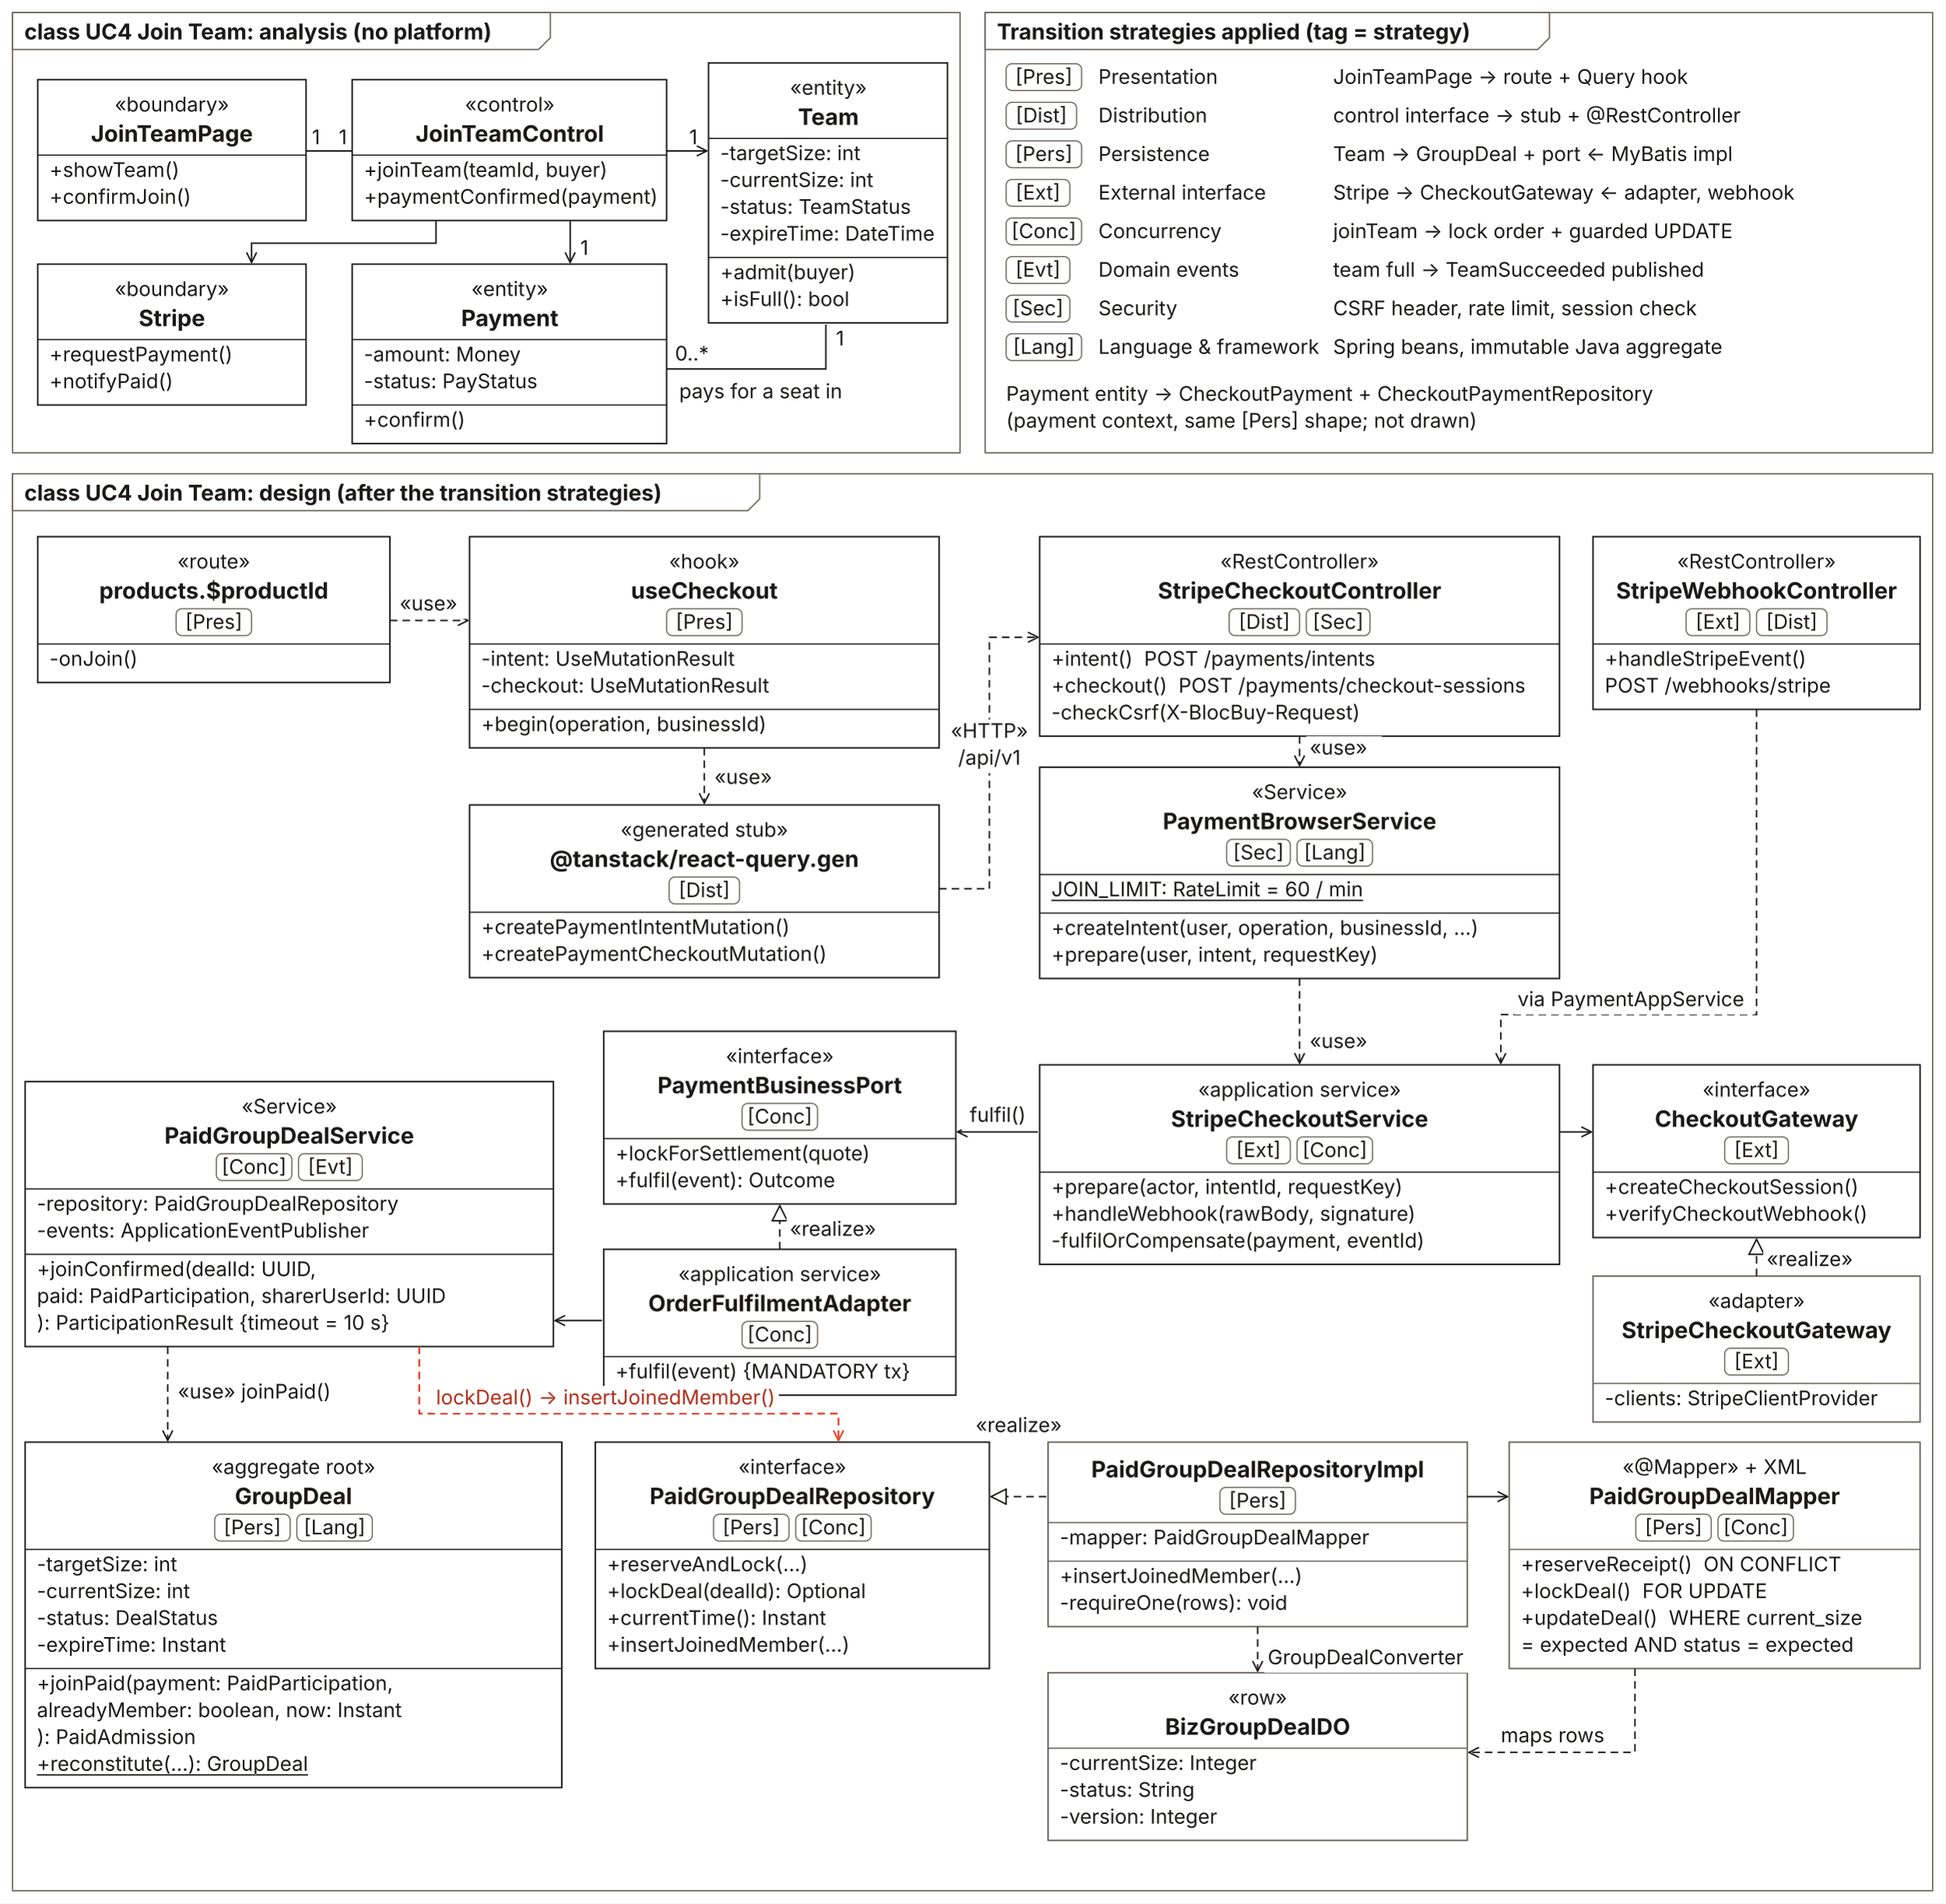
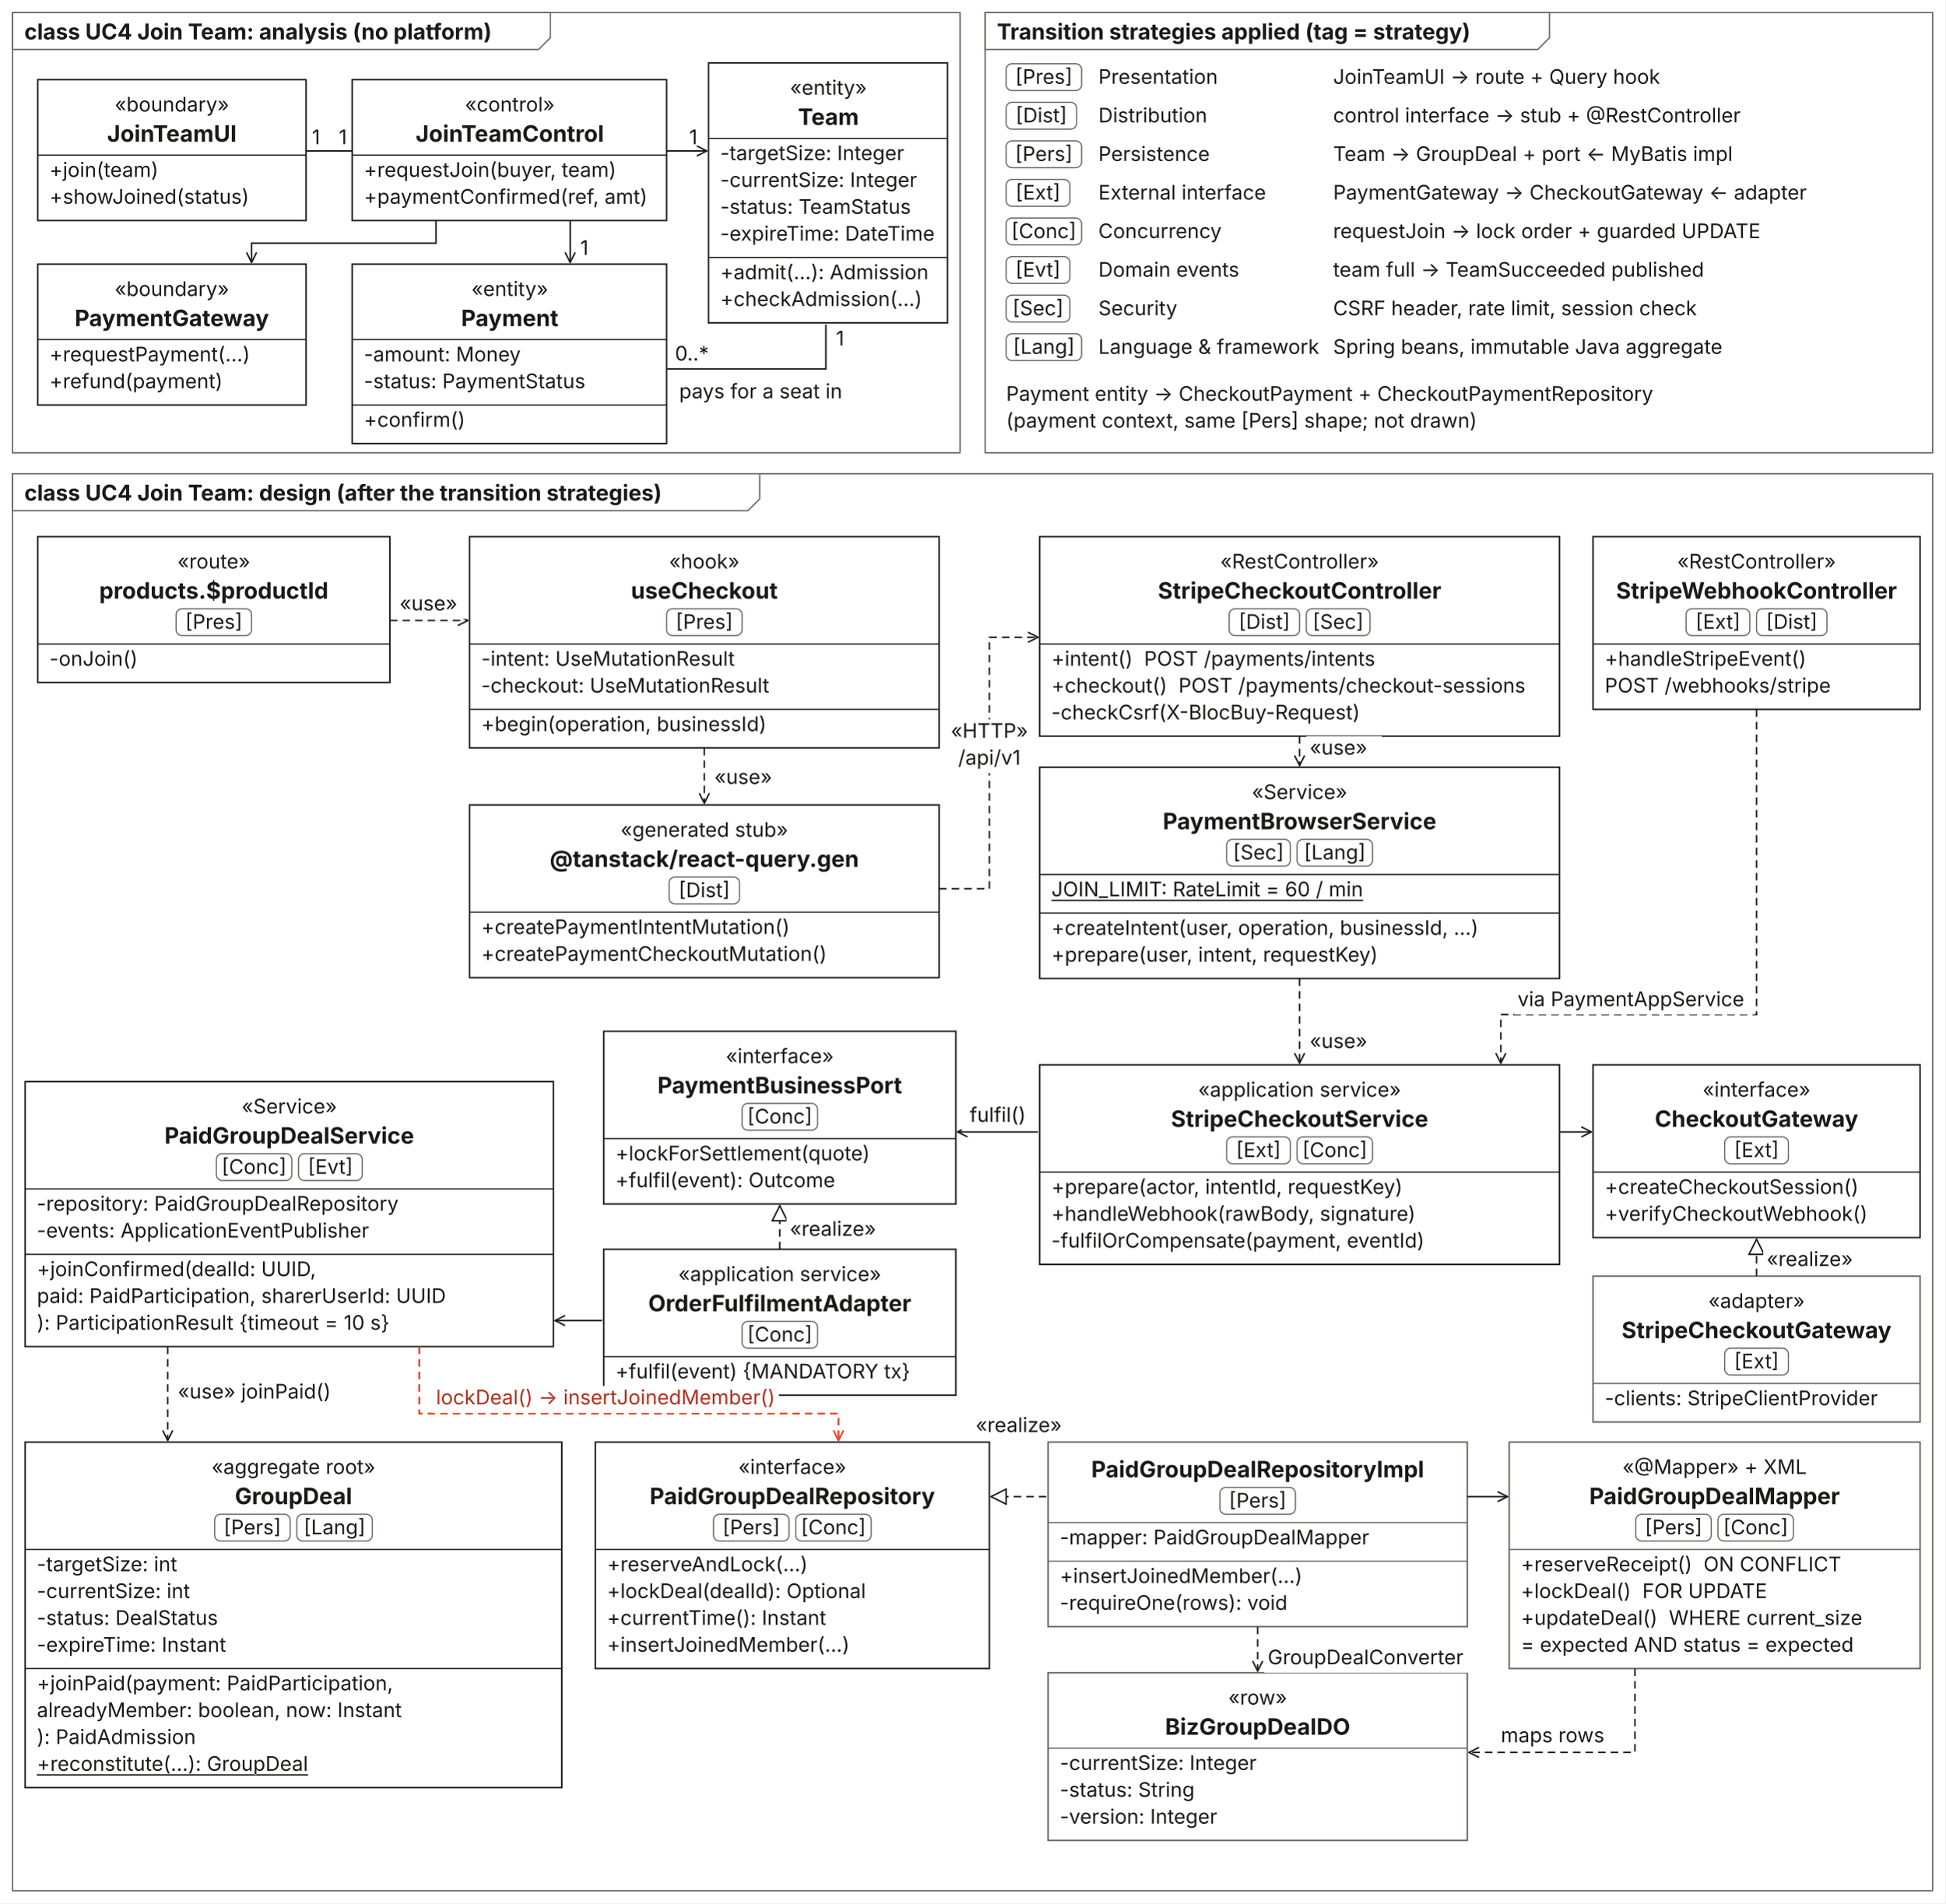
<svg xmlns="http://www.w3.org/2000/svg" width="2320" height="2270" viewBox="0 0 2320 2270" font-family="Inter, Helvetica, Arial, sans-serif">
  <defs>
    <marker id="tpOpen" viewBox="0 0 14 14" refX="13" refY="7" markerWidth="14" markerHeight="14" markerUnits="userSpaceOnUse" orient="auto-start-reverse">
      <path d="M1,1 L13,7 L1,13" fill="none" stroke="#1B1A18" stroke-width="1.8" />
    </marker>
    <marker id="tpOpenRed" viewBox="0 0 14 14" refX="13" refY="7" markerWidth="14" markerHeight="14" markerUnits="userSpaceOnUse" orient="auto-start-reverse">
      <path d="M1,1 L13,7 L1,13" fill="none" stroke="#E8402A" stroke-width="2" />
    </marker>
    <marker id="tpOpenGrey" viewBox="0 0 14 14" refX="13" refY="7" markerWidth="14" markerHeight="14" markerUnits="userSpaceOnUse" orient="auto-start-reverse">
      <path d="M1,1 L13,7 L1,13" fill="none" stroke="#6B655C" stroke-width="1.8" />
    </marker>
    <marker id="tpTri" viewBox="0 0 20 20" refX="19" refY="10" markerWidth="20" markerHeight="20" markerUnits="userSpaceOnUse" orient="auto-start-reverse">
      <path d="M1,1 L19,10 L1,19 Z" fill="#FFFFFF" stroke="#1B1A18" stroke-width="1.8" />
    </marker>
    <marker id="tpCrow" viewBox="0 0 24 24" refX="23" refY="12" markerWidth="24" markerHeight="24" markerUnits="userSpaceOnUse" orient="auto-start-reverse">
      <path d="M23,1 L5,12 L23,23 M5,1 L5,23" fill="none" stroke="#1B1A18" stroke-width="1.8" />
    </marker>
    <marker id="tpCrowO" viewBox="0 0 34 24" refX="33" refY="12" markerWidth="34" markerHeight="24" markerUnits="userSpaceOnUse" orient="auto-start-reverse">
      <path d="M33,1 L15,12 L33,23" fill="none" stroke="#1B1A18" stroke-width="1.8" />
      <circle cx="8" cy="12" r="6" fill="#FFFFFF" stroke="#1B1A18" stroke-width="1.8" />
    </marker>
    <marker id="tpOne" viewBox="0 0 24 24" refX="23" refY="12" markerWidth="24" markerHeight="24" markerUnits="userSpaceOnUse" orient="auto-start-reverse">
      <path d="M8,1 L8,23 M16,1 L16,23" fill="none" stroke="#1B1A18" stroke-width="1.8" />
    </marker>
    <marker id="tpZeroOne" viewBox="0 0 34 24" refX="33" refY="12" markerWidth="34" markerHeight="24" markerUnits="userSpaceOnUse" orient="auto-start-reverse">
      <path d="M24,1 L24,23" fill="none" stroke="#1B1A18" stroke-width="1.8" />
      <circle cx="10" cy="12" r="6" fill="#FFFFFF" stroke="#1B1A18" stroke-width="1.8" />
    </marker>
  </defs>
  <rect x="0" y="0" width="2320" height="2270" fill="#FFFFFF" />
  <rect x="15" y="15" width="1130" height="525" fill="none" stroke="#6B655C" stroke-width="1.6" />
  <path d="M15,15 L656.359,15 L656.359,45 L642.359,59 L15,59 Z" fill="#FFFFFF" stroke="#6B655C" stroke-width="1.6" />
  <text fill="#1B1A18" x="29" y="47" font-size="26" font-weight="700">class UC4 Join Team: analysis (no platform)</text>
  <rect x="45" y="95" width="320" height="168" fill="#FFFFFF" stroke="#1B1A18" stroke-width="1.8" />
  <text fill="#1B1A18" x="205" y="133" font-size="24" text-anchor="middle">«boundary»</text>
-   <text fill="#1B1A18" x="205" y="169" font-size="27" font-weight="700" text-anchor="middle">JoinTeamPage</text>
+   <text fill="#1B1A18" x="205" y="169" font-size="27" font-weight="700" text-anchor="middle">JoinTeamUI</text>
  <polyline points="45,185 365,185" fill="none" stroke="#1B1A18" stroke-width="1.44" />
-   <text fill="#1B1A18" x="59" y="211" font-size="24">+showTeam()</text>
-   <text fill="#1B1A18" x="59" y="243" font-size="24">+confirmJoin()</text>
+   <text fill="#1B1A18" x="59" y="211" font-size="24">+join(team)</text>
+   <text fill="#1B1A18" x="59" y="243" font-size="24">+showJoined(status)</text>
  <rect x="420" y="95" width="375" height="168" fill="#FFFFFF" stroke="#1B1A18" stroke-width="1.8" />
  <text fill="#1B1A18" x="608" y="133" font-size="24" text-anchor="middle">«control»</text>
  <text fill="#1B1A18" x="608" y="169" font-size="27" font-weight="700" text-anchor="middle">JoinTeamControl</text>
  <polyline points="420,185 795,185" fill="none" stroke="#1B1A18" stroke-width="1.44" />
-   <text fill="#1B1A18" x="434" y="211" font-size="24">+joinTeam(teamId, buyer)</text>
-   <text fill="#1B1A18" x="434" y="243" font-size="24">+paymentConfirmed(payment)</text>
+   <text fill="#1B1A18" x="434" y="211" font-size="24">+requestJoin(buyer, team)</text>
+   <text fill="#1B1A18" x="434" y="243" font-size="24">+paymentConfirmed(ref, amt)</text>
  <rect x="845" y="75" width="285" height="310" fill="#FFFFFF" stroke="#1B1A18" stroke-width="1.8" />
  <text fill="#1B1A18" x="988" y="113" font-size="24" text-anchor="middle">«entity»</text>
  <text fill="#1B1A18" x="988" y="149" font-size="27" font-weight="700" text-anchor="middle">Team</text>
  <polyline points="845,165 1130,165" fill="none" stroke="#1B1A18" stroke-width="1.44" />
-   <text fill="#1B1A18" x="859" y="191" font-size="24">-targetSize: int</text>
-   <text fill="#1B1A18" x="859" y="223" font-size="24">-currentSize: int</text>
+   <text fill="#1B1A18" x="859" y="191" font-size="24">-targetSize: Integer</text>
+   <text fill="#1B1A18" x="859" y="223" font-size="24">-currentSize: Integer</text>
  <text fill="#1B1A18" x="859" y="255" font-size="24">-status: TeamStatus</text>
  <text fill="#1B1A18" x="859" y="287" font-size="24">-expireTime: DateTime</text>
  <polyline points="845,307 1130,307" fill="none" stroke="#1B1A18" stroke-width="1.44" />
-   <text fill="#1B1A18" x="859" y="333" font-size="24">+admit(buyer)</text>
-   <text fill="#1B1A18" x="859" y="365" font-size="24">+isFull(): bool</text>
+   <text fill="#1B1A18" x="859" y="333" font-size="24">+admit(…): Admission</text>
+   <text fill="#1B1A18" x="859" y="365" font-size="24">+checkAdmission(…)</text>
  <rect x="45" y="315" width="320" height="168" fill="#FFFFFF" stroke="#1B1A18" stroke-width="1.8" />
  <text fill="#1B1A18" x="205" y="353" font-size="24" text-anchor="middle">«boundary»</text>
-   <text fill="#1B1A18" x="205" y="389" font-size="27" font-weight="700" text-anchor="middle">Stripe</text>
+   <text fill="#1B1A18" x="205" y="389" font-size="27" font-weight="700" text-anchor="middle">PaymentGateway</text>
  <polyline points="45,405 365,405" fill="none" stroke="#1B1A18" stroke-width="1.44" />
-   <text fill="#1B1A18" x="59" y="431" font-size="24">+requestPayment()</text>
-   <text fill="#1B1A18" x="59" y="463" font-size="24">+notifyPaid()</text>
+   <text fill="#1B1A18" x="59" y="431" font-size="24">+requestPayment(…)</text>
+   <text fill="#1B1A18" x="59" y="463" font-size="24">+refund(payment)</text>
  <rect x="420" y="315" width="375" height="214" fill="#FFFFFF" stroke="#1B1A18" stroke-width="1.8" />
  <text fill="#1B1A18" x="608" y="353" font-size="24" text-anchor="middle">«entity»</text>
  <text fill="#1B1A18" x="608" y="389" font-size="27" font-weight="700" text-anchor="middle">Payment</text>
  <polyline points="420,405 795,405" fill="none" stroke="#1B1A18" stroke-width="1.44" />
  <text fill="#1B1A18" x="434" y="431" font-size="24">-amount: Money</text>
-   <text fill="#1B1A18" x="434" y="463" font-size="24">-status: PayStatus</text>
+   <text fill="#1B1A18" x="434" y="463" font-size="24">-status: PaymentStatus</text>
  <polyline points="420,483 795,483" fill="none" stroke="#1B1A18" stroke-width="1.44" />
  <text fill="#1B1A18" x="434" y="509" font-size="24">+confirm()</text>
  <polyline points="365,180 420,180" fill="none" stroke="#1B1A18" stroke-width="1.8" />
  <text fill="#1B1A18" x="372" y="172" font-size="24">1</text>
  <text fill="#1B1A18" x="404" y="172" font-size="24">1</text>
  <polyline points="795,180 843,180" fill="none" stroke="#1B1A18" stroke-width="1.8" marker-end="url(#tpOpen)" />
  <text fill="#1B1A18" x="822" y="172" font-size="24">1</text>
  <polyline points="520,263 520,290 300,290 300,313" fill="none" stroke="#1B1A18" stroke-width="1.8" marker-end="url(#tpOpen)" />
  <polyline points="680,263 680,313" fill="none" stroke="#1B1A18" stroke-width="1.8" marker-end="url(#tpOpen)" />
  <text fill="#1B1A18" x="692" y="304" font-size="24">1</text>
  <polyline points="795,440 985,440 985,387" fill="none" stroke="#1B1A18" stroke-width="1.8" />
  <text fill="#1B1A18" x="805" y="430" font-size="24">0..*</text>
  <text fill="#1B1A18" x="997" y="412" font-size="24">1</text>
  <text fill="#1B1A18" x="810" y="475" font-size="24">pays for a seat in</text>
  <rect x="1175" y="15" width="1130" height="525" fill="none" stroke="#6B655C" stroke-width="1.6" />
  <path d="M1175,15 L1848.053,15 L1848.053,45 L1834.053,59 L1175,59 Z" fill="#FFFFFF" stroke="#6B655C" stroke-width="1.6" />
  <text fill="#1B1A18" x="1189" y="47" font-size="26" font-weight="700">Transition strategies applied (tag = strategy)</text>
  <rect x="1200" y="76" width="90" height="32" rx="7" fill="#FFFFFF" stroke="#6B655C" stroke-width="1.4" />
  <text fill="#1B1A18" x="1245" y="100" font-size="24" text-anchor="middle">[Pres]</text>
  <text fill="#1B1A18" x="1310" y="100" font-size="24">Presentation</text>
-   <text fill="#1B1A18" x="1590" y="100" font-size="24">JoinTeamPage → route + Query hook</text>
+   <text fill="#1B1A18" x="1590" y="100" font-size="24">JoinTeamUI → route + Query hook</text>
  <rect x="1200" y="122" width="84" height="32" rx="7" fill="#FFFFFF" stroke="#6B655C" stroke-width="1.4" />
  <text fill="#1B1A18" x="1242" y="146" font-size="24" text-anchor="middle">[Dist]</text>
  <text fill="#1B1A18" x="1310" y="146" font-size="24">Distribution</text>
  <text fill="#1B1A18" x="1590" y="146" font-size="24">control interface → stub + @RestController</text>
  <rect x="1200" y="168" width="90" height="32" rx="7" fill="#FFFFFF" stroke="#6B655C" stroke-width="1.4" />
  <text fill="#1B1A18" x="1245" y="192" font-size="24" text-anchor="middle">[Pers]</text>
  <text fill="#1B1A18" x="1310" y="192" font-size="24">Persistence</text>
  <text fill="#1B1A18" x="1590" y="192" font-size="24">Team → GroupDeal + port ← MyBatis impl</text>
  <rect x="1200" y="214" width="76" height="32" rx="7" fill="#FFFFFF" stroke="#6B655C" stroke-width="1.4" />
  <text fill="#1B1A18" x="1238" y="238" font-size="24" text-anchor="middle">[Ext]</text>
  <text fill="#1B1A18" x="1310" y="238" font-size="24">External interface</text>
-   <text fill="#1B1A18" x="1590" y="238" font-size="24">Stripe → CheckoutGateway ← adapter, webhook</text>
+   <text fill="#1B1A18" x="1590" y="238" font-size="24">PaymentGateway → CheckoutGateway ← adapter</text>
  <rect x="1200" y="260" width="90" height="32" rx="7" fill="#FFFFFF" stroke="#6B655C" stroke-width="1.4" />
  <text fill="#1B1A18" x="1245" y="284" font-size="24" text-anchor="middle">[Conc]</text>
  <text fill="#1B1A18" x="1310" y="284" font-size="24">Concurrency</text>
-   <text fill="#1B1A18" x="1590" y="284" font-size="24">joinTeam → lock order + guarded UPDATE</text>
+   <text fill="#1B1A18" x="1590" y="284" font-size="24">requestJoin → lock order + guarded UPDATE</text>
  <rect x="1200" y="306" width="76" height="32" rx="7" fill="#FFFFFF" stroke="#6B655C" stroke-width="1.4" />
  <text fill="#1B1A18" x="1238" y="330" font-size="24" text-anchor="middle">[Evt]</text>
  <text fill="#1B1A18" x="1310" y="330" font-size="24">Domain events</text>
  <text fill="#1B1A18" x="1590" y="330" font-size="24">team full → TeamSucceeded published</text>
  <rect x="1200" y="352" width="76" height="32" rx="7" fill="#FFFFFF" stroke="#6B655C" stroke-width="1.4" />
  <text fill="#1B1A18" x="1238" y="376" font-size="24" text-anchor="middle">[Sec]</text>
  <text fill="#1B1A18" x="1310" y="376" font-size="24">Security</text>
  <text fill="#1B1A18" x="1590" y="376" font-size="24">CSRF header, rate limit, session check</text>
  <rect x="1200" y="398" width="90" height="32" rx="7" fill="#FFFFFF" stroke="#6B655C" stroke-width="1.4" />
  <text fill="#1B1A18" x="1245" y="422" font-size="24" text-anchor="middle">[Lang]</text>
  <text fill="#1B1A18" x="1310" y="422" font-size="24">Language &amp; framework</text>
  <text fill="#1B1A18" x="1590" y="422" font-size="24">Spring beans, immutable Java aggregate</text>
  <text fill="#1B1A18" x="1200" y="478" font-size="24">Payment entity → CheckoutPayment + CheckoutPaymentRepository</text>
  <text fill="#1B1A18" x="1200" y="510" font-size="24">(payment context, same [Pers] shape; not drawn)</text>
  <rect x="15" y="565" width="2290" height="1690" fill="none" stroke="#6B655C" stroke-width="1.6" />
  <path d="M15,565 L906.053,565 L906.053,595 L892.053,609 L15,609 Z" fill="#FFFFFF" stroke="#6B655C" stroke-width="1.6" />
  <text fill="#1B1A18" x="29" y="597" font-size="26" font-weight="700">class UC4 Join Team: design (after the transition strategies)</text>
  <rect x="45" y="640" width="420" height="174" fill="#FFFFFF" stroke="#1B1A18" stroke-width="1.8" />
  <text fill="#1B1A18" x="255" y="678" font-size="24" text-anchor="middle">«route»</text>
  <text fill="#1B1A18" x="255" y="714" font-size="27" font-weight="700" text-anchor="middle">products.$productId</text>
  <rect x="210" y="726" width="90" height="32" rx="7" fill="#FFFFFF" stroke="#6B655C" stroke-width="1.4" />
  <text fill="#1B1A18" x="255" y="750" font-size="24" text-anchor="middle">[Pres]</text>
  <polyline points="45,768 465,768" fill="none" stroke="#1B1A18" stroke-width="1.44" />
  <text fill="#1B1A18" x="59" y="794" font-size="24">-onJoin()</text>
  <rect x="560" y="640" width="560" height="252" fill="#FFFFFF" stroke="#1B1A18" stroke-width="1.8" />
  <text fill="#1B1A18" x="840" y="678" font-size="24" text-anchor="middle">«hook»</text>
  <text fill="#1B1A18" x="840" y="714" font-size="27" font-weight="700" text-anchor="middle">useCheckout</text>
  <rect x="795" y="726" width="90" height="32" rx="7" fill="#FFFFFF" stroke="#6B655C" stroke-width="1.4" />
  <text fill="#1B1A18" x="840" y="750" font-size="24" text-anchor="middle">[Pres]</text>
  <polyline points="560,768 1120,768" fill="none" stroke="#1B1A18" stroke-width="1.44" />
  <text fill="#1B1A18" x="574" y="794" font-size="24">-intent: UseMutationResult</text>
  <text fill="#1B1A18" x="574" y="826" font-size="24">-checkout: UseMutationResult</text>
  <polyline points="560,846 1120,846" fill="none" stroke="#1B1A18" stroke-width="1.44" />
  <text fill="#1B1A18" x="574" y="872" font-size="24">+begin(operation, businessId)</text>
  <rect x="560" y="960" width="560" height="206" fill="#FFFFFF" stroke="#1B1A18" stroke-width="1.8" />
  <text fill="#1B1A18" x="840" y="998" font-size="24" text-anchor="middle">«generated stub»</text>
  <text fill="#1B1A18" x="840" y="1034" font-size="27" font-weight="700" text-anchor="middle">@tanstack/react-query.gen</text>
  <rect x="798" y="1046" width="84" height="32" rx="7" fill="#FFFFFF" stroke="#6B655C" stroke-width="1.4" />
  <text fill="#1B1A18" x="840" y="1070" font-size="24" text-anchor="middle">[Dist]</text>
  <polyline points="560,1088 1120,1088" fill="none" stroke="#1B1A18" stroke-width="1.44" />
  <text fill="#1B1A18" x="574" y="1114" font-size="24">+createPaymentIntentMutation()</text>
  <text fill="#1B1A18" x="574" y="1146" font-size="24">+createPaymentCheckoutMutation()</text>
  <polyline points="465,740 558,740" fill="none" stroke="#1B1A18" stroke-width="1.8" stroke-dasharray="9 6" marker-end="url(#tpOpen)" />
  <rect x="466" y="706" width="90" height="32" fill="#FFFFFF" />
  <text fill="#1B1A18" x="511" y="728" font-size="24" text-anchor="middle">«use»</text>
  <polyline points="840,892 840,958" fill="none" stroke="#1B1A18" stroke-width="1.8" stroke-dasharray="9 6" marker-end="url(#tpOpen)" />
  <rect x="848" y="913" width="90" height="32" fill="#FFFFFF" />
  <text fill="#1B1A18" x="852" y="935" font-size="24">«use»</text>
  <rect x="1240" y="640" width="620" height="238" fill="#FFFFFF" stroke="#1B1A18" stroke-width="1.8" />
  <text fill="#1B1A18" x="1550" y="678" font-size="24" text-anchor="middle">«RestController»</text>
  <text fill="#1B1A18" x="1550" y="714" font-size="27" font-weight="700" text-anchor="middle">StripeCheckoutController</text>
  <rect x="1466" y="726" width="84" height="32" rx="7" fill="#FFFFFF" stroke="#6B655C" stroke-width="1.4" />
  <text fill="#1B1A18" x="1508" y="750" font-size="24" text-anchor="middle">[Dist]</text>
  <rect x="1558" y="726" width="76" height="32" rx="7" fill="#FFFFFF" stroke="#6B655C" stroke-width="1.4" />
  <text fill="#1B1A18" x="1596" y="750" font-size="24" text-anchor="middle">[Sec]</text>
  <polyline points="1240,768 1860,768" fill="none" stroke="#1B1A18" stroke-width="1.44" />
  <text fill="#1B1A18" x="1254" y="794" font-size="24">+intent()  POST /payments/intents</text>
  <text fill="#1B1A18" x="1254" y="826" font-size="24">+checkout()  POST /payments/checkout-sessions</text>
  <text fill="#1B1A18" x="1254" y="858" font-size="24">-checkCsrf(X-BlocBuy-Request)</text>
  <rect x="1900" y="640" width="390" height="206" fill="#FFFFFF" stroke="#1B1A18" stroke-width="1.8" />
  <text fill="#1B1A18" x="2095" y="678" font-size="24" text-anchor="middle">«RestController»</text>
  <text fill="#1B1A18" x="2095" y="714" font-size="27" font-weight="700" text-anchor="middle">StripeWebhookController</text>
  <rect x="2011" y="726" width="76" height="32" rx="7" fill="#FFFFFF" stroke="#6B655C" stroke-width="1.4" />
  <text fill="#1B1A18" x="2049" y="750" font-size="24" text-anchor="middle">[Ext]</text>
  <rect x="2095" y="726" width="84" height="32" rx="7" fill="#FFFFFF" stroke="#6B655C" stroke-width="1.4" />
  <text fill="#1B1A18" x="2137" y="750" font-size="24" text-anchor="middle">[Dist]</text>
  <polyline points="1900,768 2290,768" fill="none" stroke="#1B1A18" stroke-width="1.44" />
  <text fill="#1B1A18" x="1914" y="794" font-size="24">+handleStripeEvent()</text>
  <text fill="#1B1A18" x="1914" y="826" font-size="24">POST /webhooks/stripe</text>
  <rect x="1240" y="915" width="620" height="252" fill="#FFFFFF" stroke="#1B1A18" stroke-width="1.8" />
  <text fill="#1B1A18" x="1550" y="953" font-size="24" text-anchor="middle">«Service»</text>
  <text fill="#1B1A18" x="1550" y="989" font-size="27" font-weight="700" text-anchor="middle">PaymentBrowserService</text>
  <rect x="1463" y="1001" width="76" height="32" rx="7" fill="#FFFFFF" stroke="#6B655C" stroke-width="1.4" />
  <text fill="#1B1A18" x="1501" y="1025" font-size="24" text-anchor="middle">[Sec]</text>
  <rect x="1547" y="1001" width="90" height="32" rx="7" fill="#FFFFFF" stroke="#6B655C" stroke-width="1.4" />
  <text fill="#1B1A18" x="1592" y="1025" font-size="24" text-anchor="middle">[Lang]</text>
  <polyline points="1240,1043 1860,1043" fill="none" stroke="#1B1A18" stroke-width="1.44" />
  <text fill="#1B1A18" x="1254" y="1069" font-size="24" text-decoration="underline">JOIN_LIMIT: RateLimit = 60 / min</text>
  <polyline points="1240,1089 1860,1089" fill="none" stroke="#1B1A18" stroke-width="1.44" />
  <text fill="#1B1A18" x="1254" y="1115" font-size="24">+createIntent(user, operation, businessId, …)</text>
  <text fill="#1B1A18" x="1254" y="1147" font-size="24">+prepare(user, intent, requestKey)</text>
  <polyline points="1120,1060 1180,1060 1180,760 1238,760" fill="none" stroke="#1B1A18" stroke-width="1.8" stroke-dasharray="9 6" marker-end="url(#tpOpen)" />
  <rect x="1124" y="858" width="113" height="32" fill="#FFFFFF" />
  <text fill="#1B1A18" x="1180" y="880" font-size="24" text-anchor="middle">«HTTP»</text>
  <rect x="1136" y="890" width="87" height="32" fill="#FFFFFF" />
  <text fill="#1B1A18" x="1180" y="912" font-size="24" text-anchor="middle">/api/v1</text>
  <polyline points="1550,878 1550,913" fill="none" stroke="#1B1A18" stroke-width="1.8" stroke-dasharray="9 6" marker-end="url(#tpOpen)" />
  <rect x="1558" y="878" width="90" height="32" fill="#FFFFFF" />
  <text fill="#1B1A18" x="1562" y="900" font-size="24">«use»</text>
  <rect x="1240" y="1270" width="620" height="238" fill="#FFFFFF" stroke="#1B1A18" stroke-width="1.8" />
  <text fill="#1B1A18" x="1550" y="1308" font-size="24" text-anchor="middle">«application service»</text>
  <text fill="#1B1A18" x="1550" y="1344" font-size="27" font-weight="700" text-anchor="middle">StripeCheckoutService</text>
  <rect x="1463" y="1356" width="76" height="32" rx="7" fill="#FFFFFF" stroke="#6B655C" stroke-width="1.4" />
  <text fill="#1B1A18" x="1501" y="1380" font-size="24" text-anchor="middle">[Ext]</text>
  <rect x="1547" y="1356" width="90" height="32" rx="7" fill="#FFFFFF" stroke="#6B655C" stroke-width="1.4" />
  <text fill="#1B1A18" x="1592" y="1380" font-size="24" text-anchor="middle">[Conc]</text>
  <polyline points="1240,1398 1860,1398" fill="none" stroke="#1B1A18" stroke-width="1.44" />
  <text fill="#1B1A18" x="1254" y="1424" font-size="24">+prepare(actor, intentId, requestKey)</text>
  <text fill="#1B1A18" x="1254" y="1456" font-size="24">+handleWebhook(rawBody, signature)</text>
  <text fill="#1B1A18" x="1254" y="1488" font-size="24">-fulfilOrCompensate(payment, eventId)</text>
  <rect x="1900" y="1270" width="390" height="206" fill="#FFFFFF" stroke="#1B1A18" stroke-width="1.8" />
  <text fill="#1B1A18" x="2095" y="1308" font-size="24" text-anchor="middle">«interface»</text>
  <text fill="#1B1A18" x="2095" y="1344" font-size="27" font-weight="700" text-anchor="middle">CheckoutGateway</text>
  <rect x="2057" y="1356" width="76" height="32" rx="7" fill="#FFFFFF" stroke="#6B655C" stroke-width="1.4" />
  <text fill="#1B1A18" x="2095" y="1380" font-size="24" text-anchor="middle">[Ext]</text>
  <polyline points="1900,1398 2290,1398" fill="none" stroke="#1B1A18" stroke-width="1.44" />
  <text fill="#1B1A18" x="1914" y="1424" font-size="24">+createCheckoutSession()</text>
  <text fill="#1B1A18" x="1914" y="1456" font-size="24">+verifyCheckoutWebhook()</text>
  <rect x="1900" y="1522" width="390" height="174" fill="#FFFFFF" stroke="#6B655C" stroke-width="1.8" />
  <text fill="#1B1A18" x="2095" y="1560" font-size="24" text-anchor="middle">«adapter»</text>
  <text fill="#1B1A18" x="2095" y="1596" font-size="27" font-weight="700" text-anchor="middle">StripeCheckoutGateway</text>
  <rect x="2057" y="1608" width="76" height="32" rx="7" fill="#FFFFFF" stroke="#6B655C" stroke-width="1.4" />
  <text fill="#1B1A18" x="2095" y="1632" font-size="24" text-anchor="middle">[Ext]</text>
  <polyline points="1900,1650 2290,1650" fill="none" stroke="#6B655C" stroke-width="1.44" />
  <text fill="#1B1A18" x="1914" y="1676" font-size="24">-clients: StripeClientProvider</text>
  <polyline points="1550,1167 1550,1268" fill="none" stroke="#1B1A18" stroke-width="1.8" stroke-dasharray="9 6" marker-end="url(#tpOpen)" />
  <rect x="1558" y="1228" width="90" height="32" fill="#FFFFFF" />
  <text fill="#1B1A18" x="1562" y="1250" font-size="24">«use»</text>
  <polyline points="2095,846 2095,1210 1790,1210 1790,1268" fill="none" stroke="#1B1A18" stroke-width="1.8" stroke-dasharray="9 6" marker-end="url(#tpOpen)" />
  <rect x="1806" y="1178" width="287" height="32" fill="#FFFFFF" />
  <text fill="#1B1A18" x="1810" y="1200" font-size="24">via PaymentAppService</text>
  <polyline points="1860,1350 1898,1350" fill="none" stroke="#1B1A18" stroke-width="1.8" marker-end="url(#tpOpen)" />
  <polyline points="2095,1522 2095,1478" fill="none" stroke="#1B1A18" stroke-width="1.8" stroke-dasharray="9 6" marker-end="url(#tpTri)" />
  <rect x="2103" y="1488" width="132" height="32" fill="#FFFFFF" />
  <text fill="#1B1A18" x="2107" y="1510" font-size="24">«realize»</text>
  <rect x="720" y="1230" width="420" height="206" fill="#FFFFFF" stroke="#1B1A18" stroke-width="1.8" />
  <text fill="#1B1A18" x="930" y="1268" font-size="24" text-anchor="middle">«interface»</text>
  <text fill="#1B1A18" x="930" y="1304" font-size="27" font-weight="700" text-anchor="middle">PaymentBusinessPort</text>
  <rect x="885" y="1316" width="90" height="32" rx="7" fill="#FFFFFF" stroke="#6B655C" stroke-width="1.4" />
  <text fill="#1B1A18" x="930" y="1340" font-size="24" text-anchor="middle">[Conc]</text>
  <polyline points="720,1358 1140,1358" fill="none" stroke="#1B1A18" stroke-width="1.44" />
  <text fill="#1B1A18" x="734" y="1384" font-size="24">+lockForSettlement(quote)</text>
  <text fill="#1B1A18" x="734" y="1416" font-size="24">+fulfil(event): Outcome</text>
  <rect x="720" y="1490" width="420" height="174" fill="#FFFFFF" stroke="#1B1A18" stroke-width="1.8" />
  <text fill="#1B1A18" x="930" y="1528" font-size="24" text-anchor="middle">«application service»</text>
  <text fill="#1B1A18" x="930" y="1564" font-size="27" font-weight="700" text-anchor="middle">OrderFulfilmentAdapter</text>
  <rect x="885" y="1576" width="90" height="32" rx="7" fill="#FFFFFF" stroke="#6B655C" stroke-width="1.4" />
  <text fill="#1B1A18" x="930" y="1600" font-size="24" text-anchor="middle">[Conc]</text>
  <polyline points="720,1618 1140,1618" fill="none" stroke="#1B1A18" stroke-width="1.44" />
  <text fill="#1B1A18" x="734" y="1644" font-size="24">+fulfil(event) {MANDATORY tx}</text>
  <rect x="30" y="1290" width="630" height="316" fill="#FFFFFF" stroke="#1B1A18" stroke-width="1.8" />
  <text fill="#1B1A18" x="345" y="1328" font-size="24" text-anchor="middle">«Service»</text>
  <text fill="#1B1A18" x="345" y="1364" font-size="27" font-weight="700" text-anchor="middle">PaidGroupDealService</text>
  <rect x="258" y="1376" width="90" height="32" rx="7" fill="#FFFFFF" stroke="#6B655C" stroke-width="1.4" />
  <text fill="#1B1A18" x="303" y="1400" font-size="24" text-anchor="middle">[Conc]</text>
  <rect x="356" y="1376" width="76" height="32" rx="7" fill="#FFFFFF" stroke="#6B655C" stroke-width="1.4" />
  <text fill="#1B1A18" x="394" y="1400" font-size="24" text-anchor="middle">[Evt]</text>
  <polyline points="30,1418 660,1418" fill="none" stroke="#1B1A18" stroke-width="1.44" />
  <text fill="#1B1A18" x="44" y="1444" font-size="24">-repository: PaidGroupDealRepository</text>
  <text fill="#1B1A18" x="44" y="1476" font-size="24">-events: ApplicationEventPublisher</text>
  <polyline points="30,1496 660,1496" fill="none" stroke="#1B1A18" stroke-width="1.44" />
  <text fill="#1B1A18" x="44" y="1522" font-size="24">+joinConfirmed(dealId: UUID,</text>
  <text fill="#1B1A18" x="44" y="1554" font-size="24">    paid: PaidParticipation, sharerUserId: UUID</text>
  <text fill="#1B1A18" x="44" y="1586" font-size="24">    ): ParticipationResult {timeout = 10 s}</text>
  <polyline points="1238,1350 1142,1350" fill="none" stroke="#1B1A18" stroke-width="1.8" marker-end="url(#tpOpen)" />
  <rect x="1147" y="1316" width="87" height="32" fill="#FFFFFF" />
  <text fill="#1B1A18" x="1190" y="1338" font-size="24" text-anchor="middle">fulfil()</text>
  <polyline points="930,1490 930,1438" fill="none" stroke="#1B1A18" stroke-width="1.8" stroke-dasharray="9 6" marker-end="url(#tpTri)" />
  <rect x="938" y="1452" width="132" height="32" fill="#FFFFFF" />
  <text fill="#1B1A18" x="942" y="1474" font-size="24">«realize»</text>
  <polyline points="718,1575 662,1575" fill="none" stroke="#1B1A18" stroke-width="1.8" marker-end="url(#tpOpen)" />
  <rect x="30" y="1720" width="640" height="412" fill="#FFFFFF" stroke="#1B1A18" stroke-width="1.8" />
  <text fill="#1B1A18" x="350" y="1758" font-size="24" text-anchor="middle">«aggregate root»</text>
  <text fill="#1B1A18" x="350" y="1794" font-size="27" font-weight="700" text-anchor="middle">GroupDeal</text>
  <rect x="256" y="1806" width="90" height="32" rx="7" fill="#FFFFFF" stroke="#6B655C" stroke-width="1.4" />
  <text fill="#1B1A18" x="301" y="1830" font-size="24" text-anchor="middle">[Pers]</text>
  <rect x="354" y="1806" width="90" height="32" rx="7" fill="#FFFFFF" stroke="#6B655C" stroke-width="1.4" />
  <text fill="#1B1A18" x="399" y="1830" font-size="24" text-anchor="middle">[Lang]</text>
  <polyline points="30,1848 670,1848" fill="none" stroke="#1B1A18" stroke-width="1.44" />
  <text fill="#1B1A18" x="44" y="1874" font-size="24">-targetSize: int</text>
  <text fill="#1B1A18" x="44" y="1906" font-size="24">-currentSize: int</text>
  <text fill="#1B1A18" x="44" y="1938" font-size="24">-status: DealStatus</text>
  <text fill="#1B1A18" x="44" y="1970" font-size="24">-expireTime: Instant</text>
  <polyline points="30,1990 670,1990" fill="none" stroke="#1B1A18" stroke-width="1.44" />
  <text fill="#1B1A18" x="44" y="2016" font-size="24">+joinPaid(payment: PaidParticipation,</text>
  <text fill="#1B1A18" x="44" y="2048" font-size="24">    alreadyMember: boolean, now: Instant</text>
  <text fill="#1B1A18" x="44" y="2080" font-size="24">    ): PaidAdmission</text>
  <text fill="#1B1A18" x="44" y="2112" font-size="24" text-decoration="underline">+reconstitute(…): GroupDeal</text>
  <rect x="710" y="1720" width="470" height="270" fill="#FFFFFF" stroke="#1B1A18" stroke-width="1.8" />
  <text fill="#1B1A18" x="945" y="1758" font-size="24" text-anchor="middle">«interface»</text>
  <text fill="#1B1A18" x="945" y="1794" font-size="27" font-weight="700" text-anchor="middle">PaidGroupDealRepository</text>
  <rect x="851" y="1806" width="90" height="32" rx="7" fill="#FFFFFF" stroke="#6B655C" stroke-width="1.4" />
  <text fill="#1B1A18" x="896" y="1830" font-size="24" text-anchor="middle">[Pers]</text>
  <rect x="949" y="1806" width="90" height="32" rx="7" fill="#FFFFFF" stroke="#6B655C" stroke-width="1.4" />
  <text fill="#1B1A18" x="994" y="1830" font-size="24" text-anchor="middle">[Conc]</text>
  <polyline points="710,1848 1180,1848" fill="none" stroke="#1B1A18" stroke-width="1.44" />
  <text fill="#1B1A18" x="724" y="1874" font-size="24">+reserveAndLock(…)</text>
  <text fill="#1B1A18" x="724" y="1906" font-size="24">+lockDeal(dealId): Optional</text>
  <text fill="#1B1A18" x="724" y="1938" font-size="24">+currentTime(): Instant</text>
  <text fill="#1B1A18" x="724" y="1970" font-size="24">+insertJoinedMember(…)</text>
  <polyline points="200,1606 200,1718" fill="none" stroke="#1B1A18" stroke-width="1.8" stroke-dasharray="9 6" marker-end="url(#tpOpen)" />
  <rect x="208" y="1646" width="211" height="32" fill="#FFFFFF" />
  <text fill="#1B1A18" x="212" y="1668" font-size="24">«use» joinPaid()</text>
  <polyline points="500,1606 500,1686 1000,1686 1000,1718" fill="none" stroke="#E8402A" stroke-width="2.2" stroke-dasharray="9 6" marker-end="url(#tpOpenRed)" />
  <rect x="516" y="1653" width="413" height="32" fill="#FFFFFF" />
  <text x="520" y="1675" font-size="24" fill="#B02E1B">lockDeal() → insertJoinedMember()</text>
  <rect x="1250" y="1720" width="500" height="220" fill="#FFFFFF" stroke="#6B655C" stroke-width="1.8" />
  <text fill="#1B1A18" x="1500" y="1762" font-size="27" font-weight="700" text-anchor="middle">PaidGroupDealRepositoryImpl</text>
  <rect x="1455" y="1774" width="90" height="32" rx="7" fill="#FFFFFF" stroke="#6B655C" stroke-width="1.4" />
  <text fill="#1B1A18" x="1500" y="1798" font-size="24" text-anchor="middle">[Pers]</text>
  <polyline points="1250,1816 1750,1816" fill="none" stroke="#6B655C" stroke-width="1.44" />
  <text fill="#1B1A18" x="1264" y="1842" font-size="24">-mapper: PaidGroupDealMapper</text>
  <polyline points="1250,1862 1750,1862" fill="none" stroke="#6B655C" stroke-width="1.44" />
  <text fill="#1B1A18" x="1264" y="1888" font-size="24">+insertJoinedMember(…)</text>
  <text fill="#1B1A18" x="1264" y="1920" font-size="24">-requireOne(rows): void</text>
  <rect x="1800" y="1720" width="490" height="270" fill="#FFFFFF" stroke="#6B655C" stroke-width="1.8" />
  <text fill="#1B1A18" x="2045" y="1758" font-size="24" text-anchor="middle">«@Mapper» + XML</text>
  <text fill="#1B1A18" x="2045" y="1794" font-size="27" font-weight="700" text-anchor="middle">PaidGroupDealMapper</text>
  <rect x="1951" y="1806" width="90" height="32" rx="7" fill="#FFFFFF" stroke="#6B655C" stroke-width="1.4" />
  <text fill="#1B1A18" x="1996" y="1830" font-size="24" text-anchor="middle">[Pers]</text>
  <rect x="2049" y="1806" width="90" height="32" rx="7" fill="#FFFFFF" stroke="#6B655C" stroke-width="1.4" />
  <text fill="#1B1A18" x="2094" y="1830" font-size="24" text-anchor="middle">[Conc]</text>
  <polyline points="1800,1848 2290,1848" fill="none" stroke="#6B655C" stroke-width="1.44" />
  <text fill="#1B1A18" x="1814" y="1874" font-size="24">+reserveReceipt()  ON CONFLICT</text>
  <text fill="#1B1A18" x="1814" y="1906" font-size="24">+lockDeal()  FOR UPDATE</text>
  <text fill="#1B1A18" x="1814" y="1938" font-size="24">+updateDeal()  WHERE current_size</text>
  <text fill="#1B1A18" x="1814" y="1970" font-size="24">    = expected AND status = expected</text>
  <rect x="1250" y="1995" width="500" height="200" fill="#FFFFFF" stroke="#6B655C" stroke-width="1.8" />
  <text fill="#1B1A18" x="1500" y="2033" font-size="24" text-anchor="middle">«row»</text>
  <text fill="#1B1A18" x="1500" y="2069" font-size="27" font-weight="700" text-anchor="middle">BizGroupDealDO</text>
  <polyline points="1250,2085 1750,2085" fill="none" stroke="#6B655C" stroke-width="1.44" />
  <text fill="#1B1A18" x="1264" y="2111" font-size="24">-currentSize: Integer</text>
  <text fill="#1B1A18" x="1264" y="2143" font-size="24">-status: String</text>
  <text fill="#1B1A18" x="1264" y="2175" font-size="24">-version: Integer</text>
  <polyline points="1248,1785 1182,1785" fill="none" stroke="#1B1A18" stroke-width="1.8" stroke-dasharray="9 6" marker-end="url(#tpTri)" />
  <rect x="1149" y="1686" width="132" height="32" fill="#FFFFFF" />
  <text fill="#1B1A18" x="1215" y="1708" font-size="24" text-anchor="middle">«realize»</text>
  <polyline points="1750,1785 1798,1785" fill="none" stroke="#1B1A18" stroke-width="1.8" marker-end="url(#tpOpen)" />
  <polyline points="1950,1990 1950,2090 1752,2090" fill="none" stroke="#1B1A18" stroke-width="1.8" stroke-dasharray="9 6" marker-end="url(#tpOpen)" />
  <rect x="1786" y="2056" width="138" height="32" fill="#FFFFFF" />
  <text fill="#1B1A18" x="1790" y="2078" font-size="24">maps rows</text>
  <polyline points="1500,1940 1500,1993" fill="none" stroke="#1B1A18" stroke-width="1.8" stroke-dasharray="9 6" marker-end="url(#tpOpen)" />
  <rect x="1508" y="1963" width="251" height="32" fill="#FFFFFF" />
  <text fill="#1B1A18" x="1512" y="1985" font-size="24">GroupDealConverter</text>
</svg>
